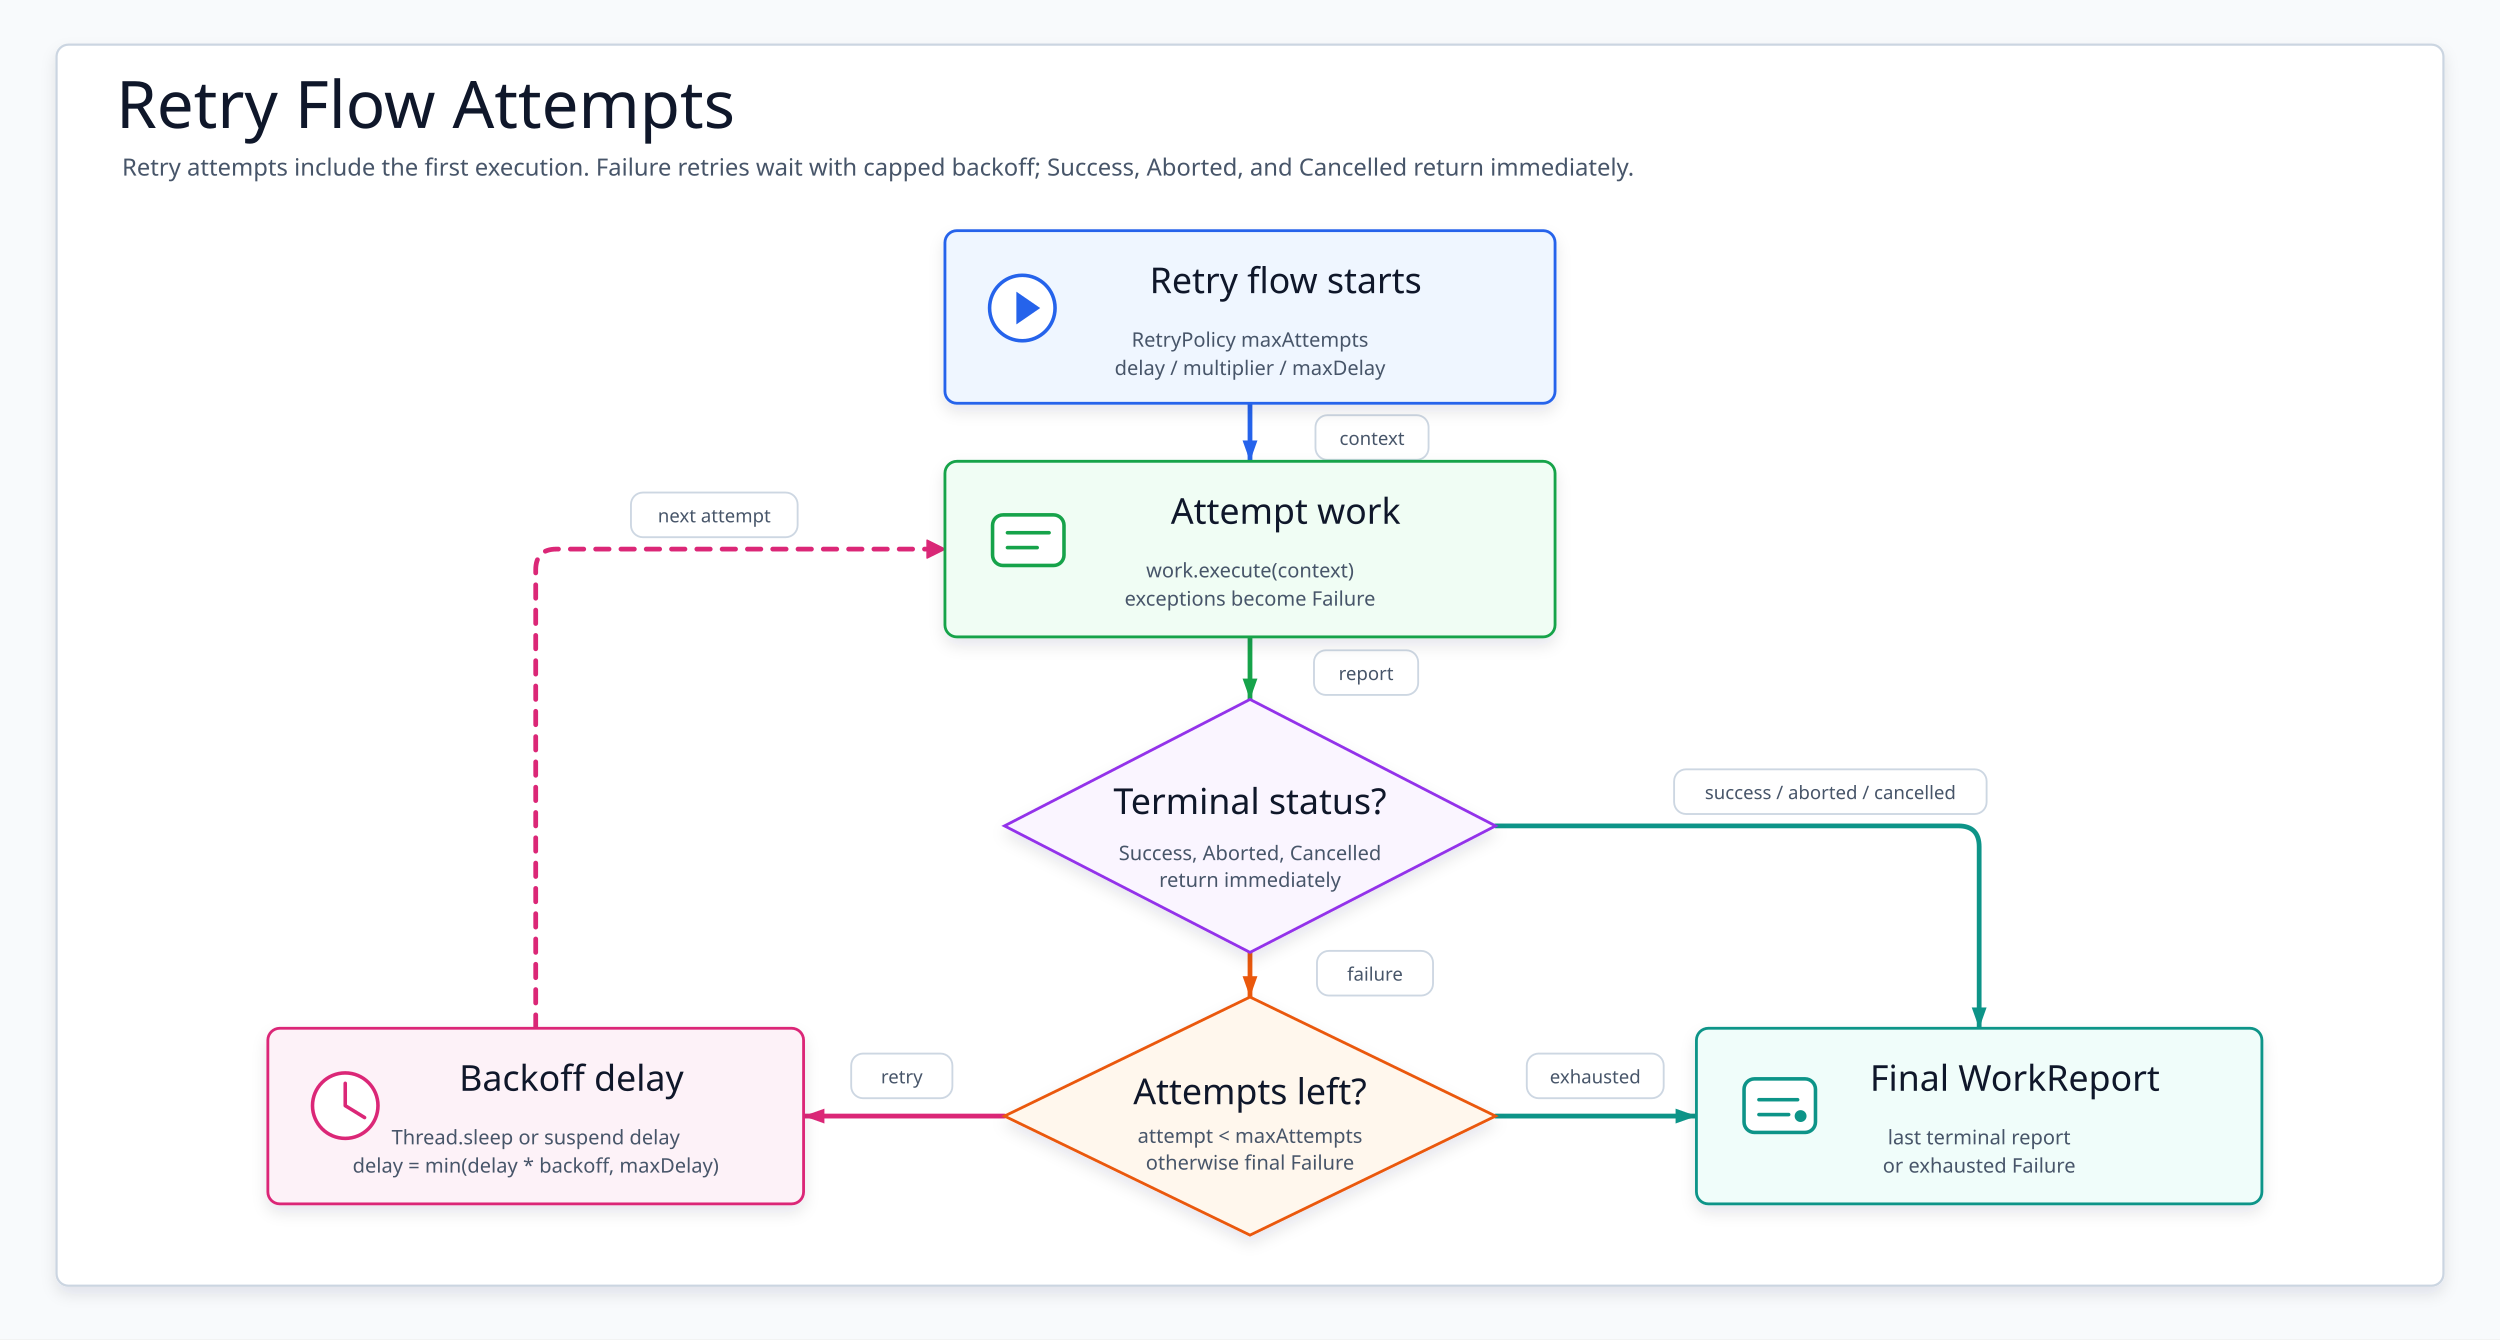
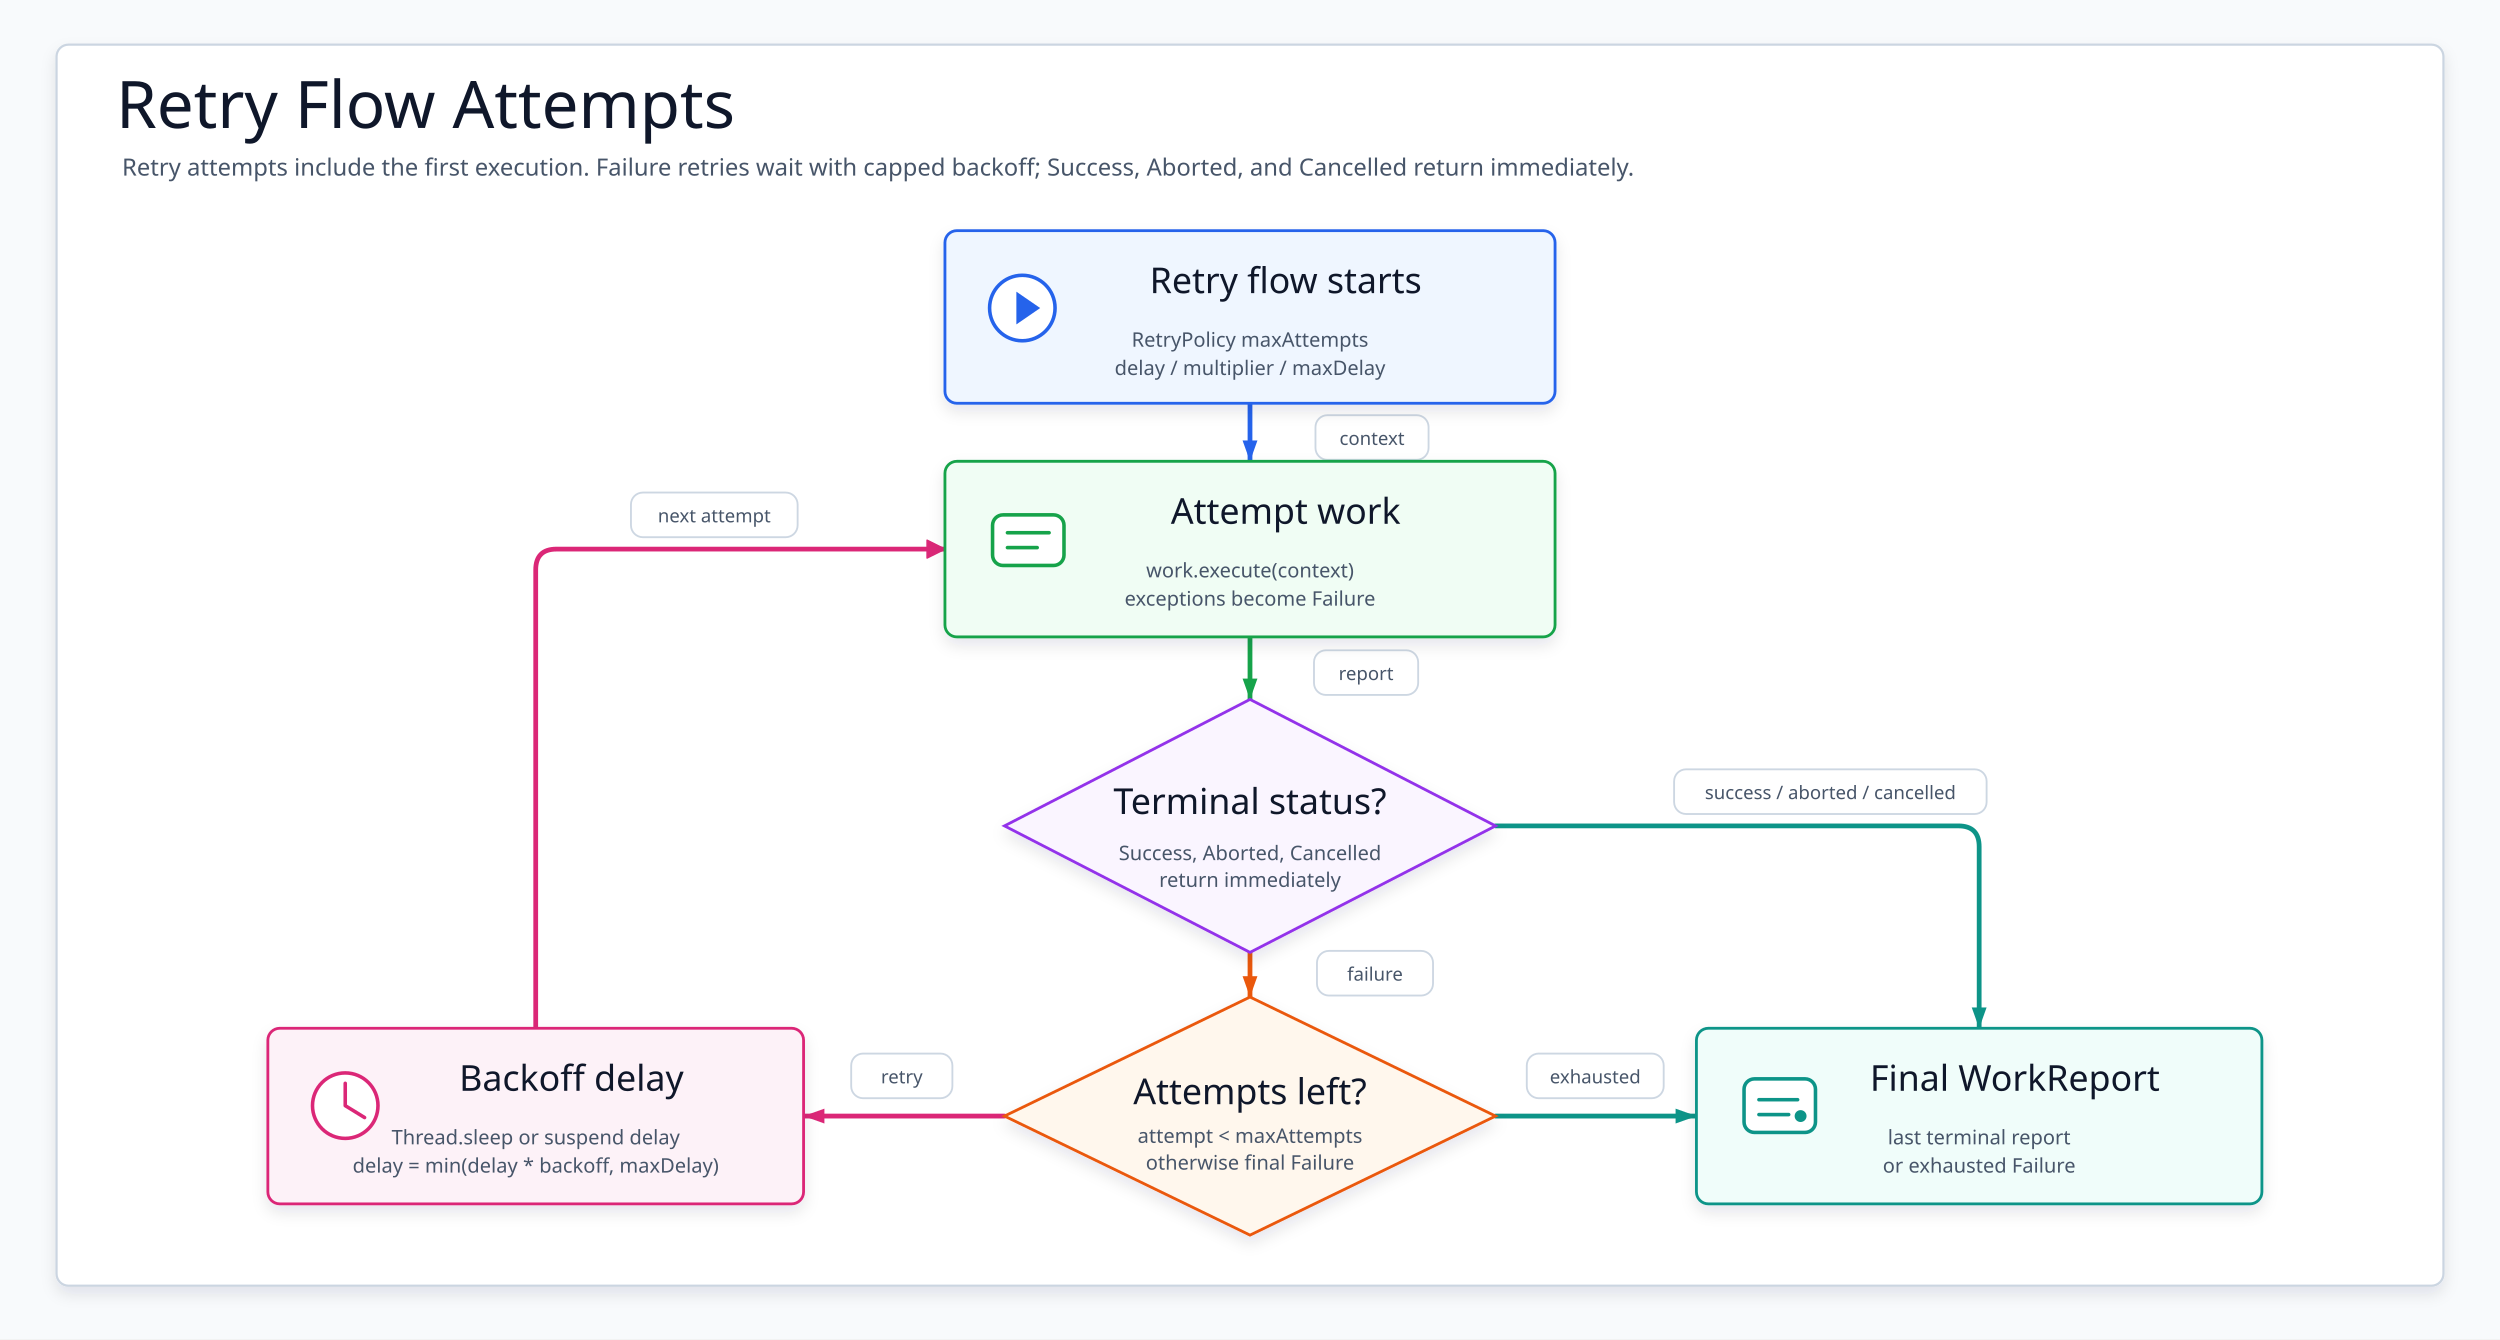
- <svg xmlns="http://www.w3.org/2000/svg" width="1680" height="900" viewBox="0 0 1680 900" role="img" aria-label="Retry Flow Attempts">
+ <svg xmlns="http://www.w3.org/2000/svg" width="1680" height="900" viewBox="0 0 1680 900" role="img" aria-label="Retry Flow Attempts" data-intent="Retry workflows repeat failed work according to RetryPolicy limits before returning the final report." data-evidence="utils/workflow/README.md,utils/workflow/src/main/kotlin" data-source-read="utils/workflow/README.md; utils/workflow/src/main/kotlin" data-allow-grid="true">
  <defs>
    <filter id="softShadow" x="-8%" y="-10%" width="116%" height="124%">
      <feDropShadow dx="0" dy="5" stdDeviation="5" flood-color="#0F172A" flood-opacity="0.10" />
    </filter>
    <marker id="arrow-startAttempt" markerWidth="18" markerHeight="14" refX="16" refY="7" orient="auto" markerUnits="userSpaceOnUse" viewBox="0 0 18 14">
      <path stroke-dasharray="none" d="M2 2 L16 7 L2 12 Z" fill="#2563EB" style="stroke-dasharray:none" />
    </marker>
    <marker id="arrow-attemptStatus" markerWidth="18" markerHeight="14" refX="16" refY="7" orient="auto" markerUnits="userSpaceOnUse" viewBox="0 0 18 14">
      <path stroke-dasharray="none" d="M2 2 L16 7 L2 12 Z" fill="#16A34A" style="stroke-dasharray:none" />
    </marker>
    <marker id="arrow-terminalResult" markerWidth="18" markerHeight="14" refX="16" refY="7" orient="auto" markerUnits="userSpaceOnUse" viewBox="0 0 18 14">
      <path stroke-dasharray="none" d="M2 2 L16 7 L2 12 Z" fill="#0D9488" style="stroke-dasharray:none" />
    </marker>
    <marker id="arrow-statusRetry" markerWidth="18" markerHeight="14" refX="16" refY="7" orient="auto" markerUnits="userSpaceOnUse" viewBox="0 0 18 14">
      <path stroke-dasharray="none" d="M2 2 L16 7 L2 12 Z" fill="#EA580C" style="stroke-dasharray:none" />
    </marker>
    <marker id="arrow-exhaustedResult" markerWidth="18" markerHeight="14" refX="16" refY="7" orient="auto" markerUnits="userSpaceOnUse" viewBox="0 0 18 14">
      <path stroke-dasharray="none" d="M2 2 L16 7 L2 12 Z" fill="#0D9488" style="stroke-dasharray:none" />
    </marker>
    <marker id="arrow-retryDelay" markerWidth="18" markerHeight="14" refX="16" refY="7" orient="auto" markerUnits="userSpaceOnUse" viewBox="0 0 18 14">
      <path stroke-dasharray="none" d="M2 2 L16 7 L2 12 Z" fill="#DB2777" style="stroke-dasharray:none" />
    </marker>
    <marker id="arrow-delayLoop" markerWidth="18" markerHeight="14" refX="16" refY="7" orient="auto" markerUnits="userSpaceOnUse" viewBox="0 0 18 14">
      <path stroke-dasharray="none" d="M2 2 L16 7 L2 12 Z" fill="#DB2777" style="stroke-dasharray:none" />
    </marker>
-     <style>svg{font-family:"Architects Daughter","Comic Mono","Comic Sans MS",ui-sans-serif,system-ui,sans-serif}.canvas{fill:#F8FAFC}.frame{fill:#FFFFFF;stroke:#CBD5E1;stroke-width:1.5;filter:url(#softShadow)}.title{font-family:"Architects Daughter";font-size:44px;fill:#0F172A}.subtitle{font-family:"Comic Mono";font-size:16px;fill:#475569}.card{filter:url(#softShadow);stroke-width:1.9}.cardTitle{font-family:"Architects Daughter";font-size:24px;fill:#0F172A}.detail{font-family:"Comic Mono";font-size:13.5px;fill:#475569}.icon{stroke-width:2.4;stroke-linecap:round;stroke-linejoin:round}.edge{fill:none;stroke-width:3.2;stroke-linecap:round;stroke-linejoin:round}.dashed{stroke-dasharray:9 8}.edgeLabel rect{fill:#FFFFFF;stroke:#CBD5E1;stroke-width:1.25;opacity:.96}.edgeLabel text{font-family:"Comic Mono";font-size:12.5px;fill:#475569}</style>
+     <style>svg{font-family:"Architects Daughter","Comic Mono","Comic Sans MS",ui-sans-serif,system-ui,sans-serif}.canvas{fill:#F8FAFC}.frame{fill:#FFFFFF;stroke:#CBD5E1;stroke-width:1.5;filter:url(#softShadow)}.title{font-family:"Architects Daughter";font-size:44px;fill:#0F172A}.subtitle{font-family:"Comic Mono";font-size:16px;fill:#475569}.card{filter:url(#softShadow);stroke-width:1.9}.cardTitle{font-family:"Architects Daughter";font-size:24px;fill:#0F172A}.detail{font-family:"Comic Mono";font-size:13.5px;fill:#475569}.icon{stroke-width:2.4;stroke-linecap:round;stroke-linejoin:round}.route,.loopLink{fill:none;stroke-width:3.2;stroke-linecap:round;stroke-linejoin:round}.dashed{stroke-dasharray:9 8}.edgeLabel rect{fill:#FFFFFF;stroke:#CBD5E1;stroke-width:1.25;opacity:.96}.edgeLabel text{font-family:"Comic Mono";font-size:12.5px;fill:#475569}</style>
  </defs>
  <rect class="canvas" width="1680" height="900" />
  <rect class="frame" x="38" y="30" width="1604" height="834" rx="8" />
  <text class="title" x="78" y="86">Retry Flow Attempts</text>
  <text class="subtitle" x="82" y="118">Retry attempts include the first execution. Failure retries wait with capped backoff; Success, Aborted, and Cancelled return immediately.</text>
  <g id="edges">
-     <path class="edge" d="M840 271 L840 310" stroke="#2563EB" marker-end="url(#arrow-startAttempt)" />
-     <path class="edge" d="M840 428 L840 470" stroke="#16A34A" marker-end="url(#arrow-attemptStatus)" />
-     <path class="edge" d="M 1005 555 L 1316 555 Q 1330 555 1330 569 L 1330 691" stroke="#0D9488" marker-end="url(#arrow-terminalResult)" stroke-linecap="round" stroke-linejoin="round" />
-     <path class="edge" d="M840 640 L840 670" stroke="#EA580C" marker-end="url(#arrow-statusRetry)" />
-     <path class="edge" d="M1005 750 L1140 750" stroke="#0D9488" marker-end="url(#arrow-exhaustedResult)" />
-     <path class="edge" d="M675 750 L540 750" stroke="#DB2777" marker-end="url(#arrow-retryDelay)" />
-     <path class="edge dashed" d="M 360 691 L 360 383 Q 360 369 374 369 L 635 369" stroke="#DB2777" stroke-linecap="round" stroke-linejoin="round" />
+     <path class="route" d="M840 271 L840 310" stroke="#2563EB" marker-end="url(#arrow-startAttempt)" />
+     <path class="route" d="M840 428 L840 470" stroke="#16A34A" marker-end="url(#arrow-attemptStatus)" />
+     <path class="route" d="M 1005 555 L 1316 555 Q 1330 555 1330 569 L 1330 691" stroke="#0D9488" marker-end="url(#arrow-terminalResult)" stroke-linecap="round" stroke-linejoin="round" />
+     <path class="route" d="M840 640 L840 670" stroke="#EA580C" marker-end="url(#arrow-statusRetry)" />
+     <path class="route" d="M1005 750 L1140 750" stroke="#0D9488" marker-end="url(#arrow-exhaustedResult)" />
+     <path class="route" d="M675 750 L540 750" stroke="#DB2777" marker-end="url(#arrow-retryDelay)" />
+     <path class="loopLink" d="M 360 691 L 360 383 Q 360 369 374 369 L 635 369" stroke="#DB2777" stroke-linecap="round" stroke-linejoin="round" />
    <polygon points="623,375 635,369 623,363" fill="#DB2777" stroke="#DB2777" stroke-width="1" stroke-linejoin="round" stroke-dasharray="none" style="stroke-dasharray:none!important" data-direct-solid-head="true" />
  </g>
  <g id="labels">
    <g class="edgeLabel" transform="translate(884 279)">
      <rect width="76" height="30" rx="8" />
      <text x="38" y="20" text-anchor="middle">context</text>
    </g>
    <g class="edgeLabel" transform="translate(883 437)">
      <rect width="70" height="30" rx="8" />
      <text x="35" y="20" text-anchor="middle">report</text>
    </g>
    <g class="edgeLabel" transform="translate(1125 517)">
      <rect width="210" height="30" rx="8" />
      <text x="105" y="20" text-anchor="middle">success / aborted / cancelled</text>
    </g>
    <g class="edgeLabel" transform="translate(885 639)">
      <rect width="78" height="30" rx="8" />
      <text x="39" y="20" text-anchor="middle">failure</text>
    </g>
    <g class="edgeLabel" transform="translate(1026 708)">
      <rect width="92" height="30" rx="8" />
      <text x="46" y="20" text-anchor="middle">exhausted</text>
    </g>
    <g class="edgeLabel" transform="translate(572 708)">
      <rect width="68" height="30" rx="8" />
      <text x="34" y="20" text-anchor="middle">retry</text>
    </g>
    <g class="edgeLabel" transform="translate(424 331)">
      <rect width="112" height="30" rx="8" />
      <text x="56" y="20" text-anchor="middle">next attempt</text>
    </g>
  </g>
  <g id="start">
    <rect class="card" x="635" y="155" width="410" height="116" rx="8" fill="#EFF6FF" stroke="#2563EB" />
    <g class="icon" transform="translate(659 179)" stroke="#2563EB">
      <circle cx="28" cy="28" r="22" fill="#fff" />
      <path d="M24 17 L40 28 L24 39 Z" fill="#2563EB" stroke="none" />
    </g>
    <text class="cardTitle" x="864" y="197" text-anchor="middle">Retry flow starts</text>
    <text class="detail" x="840" y="233" text-anchor="middle">RetryPolicy maxAttempts</text>
    <text class="detail" x="840" y="252" text-anchor="middle">delay / multiplier / maxDelay</text>
  </g>
  <g id="attempt">
    <rect class="card" x="635" y="310" width="410" height="118" rx="8" fill="#F0FDF4" stroke="#16A34A" />
    <g class="icon" transform="translate(659 334)" stroke="#16A34A">
      <rect x="8" y="12" width="48" height="34" rx="7" fill="#fff" />
      <path d="M18 24 H46 M18 34 H38" fill="none" />
    </g>
    <text class="cardTitle" x="864" y="352" text-anchor="middle">Attempt work</text>
    <text class="detail" x="840" y="388" text-anchor="middle">work.execute(context)</text>
    <text class="detail" x="840" y="407" text-anchor="middle">exceptions become Failure</text>
  </g>
  <g id="status">
-     <polygon class="card" points="840,470 1005,555 840,640 675,555" fill="#FAF5FF" stroke="#9333EA" />
+     <polygon class="card card-shape" points="840,470 1005,555 840,640 675,555" fill="#FAF5FF" stroke="#9333EA" />
    <text class="cardTitle" x="840" y="547" text-anchor="middle">Terminal status?</text>
    <text class="detail" x="840" y="578" text-anchor="middle">Success, Aborted, Cancelled</text>
    <text class="detail" x="840" y="596" text-anchor="middle">return immediately</text>
  </g>
  <g id="retry">
-     <polygon class="card" points="840,670 1005,750 840,830 675,750" fill="#FFF7ED" stroke="#EA580C" />
+     <polygon class="card card-shape" points="840,670 1005,750 840,830 675,750" fill="#FFF7ED" stroke="#EA580C" />
    <text class="cardTitle" x="840" y="742" text-anchor="middle">Attempts left?</text>
    <text class="detail" x="840" y="768" text-anchor="middle">attempt &lt; maxAttempts</text>
    <text class="detail" x="840" y="786" text-anchor="middle">otherwise final Failure</text>
  </g>
  <g id="delay">
    <rect class="card" x="180" y="691" width="360" height="118" rx="8" fill="#FDF2F8" stroke="#DB2777" />
    <g class="icon" transform="translate(204 715)" stroke="#DB2777">
      <circle cx="28" cy="28" r="22" fill="#fff" />
      <path d="M28 13 V28 L41 36" fill="none" />
    </g>
    <text class="cardTitle" x="384" y="733" text-anchor="middle">Backoff delay</text>
    <text class="detail" x="360" y="769" text-anchor="middle">Thread.sleep or suspend delay</text>
    <text class="detail" x="360" y="788" text-anchor="middle">delay = min(delay * backoff, maxDelay)</text>
  </g>
  <g id="result">
    <rect class="card" x="1140" y="691" width="380" height="118" rx="8" fill="#F0FDFA" stroke="#0D9488" />
    <g class="icon" transform="translate(1164 715)" stroke="#0D9488">
      <rect x="8" y="10" width="48" height="36" rx="7" fill="#fff" />
      <path d="M18 24 H44 M18 34 H38" fill="none" />
      <circle cx="46" cy="35" r="4" fill="#0D9488" stroke="none" />
    </g>
    <text class="cardTitle" x="1354" y="733" text-anchor="middle">Final WorkReport</text>
    <text class="detail" x="1330" y="769" text-anchor="middle">last terminal report</text>
    <text class="detail" x="1330" y="788" text-anchor="middle">or exhausted Failure</text>
  </g>
</svg>
